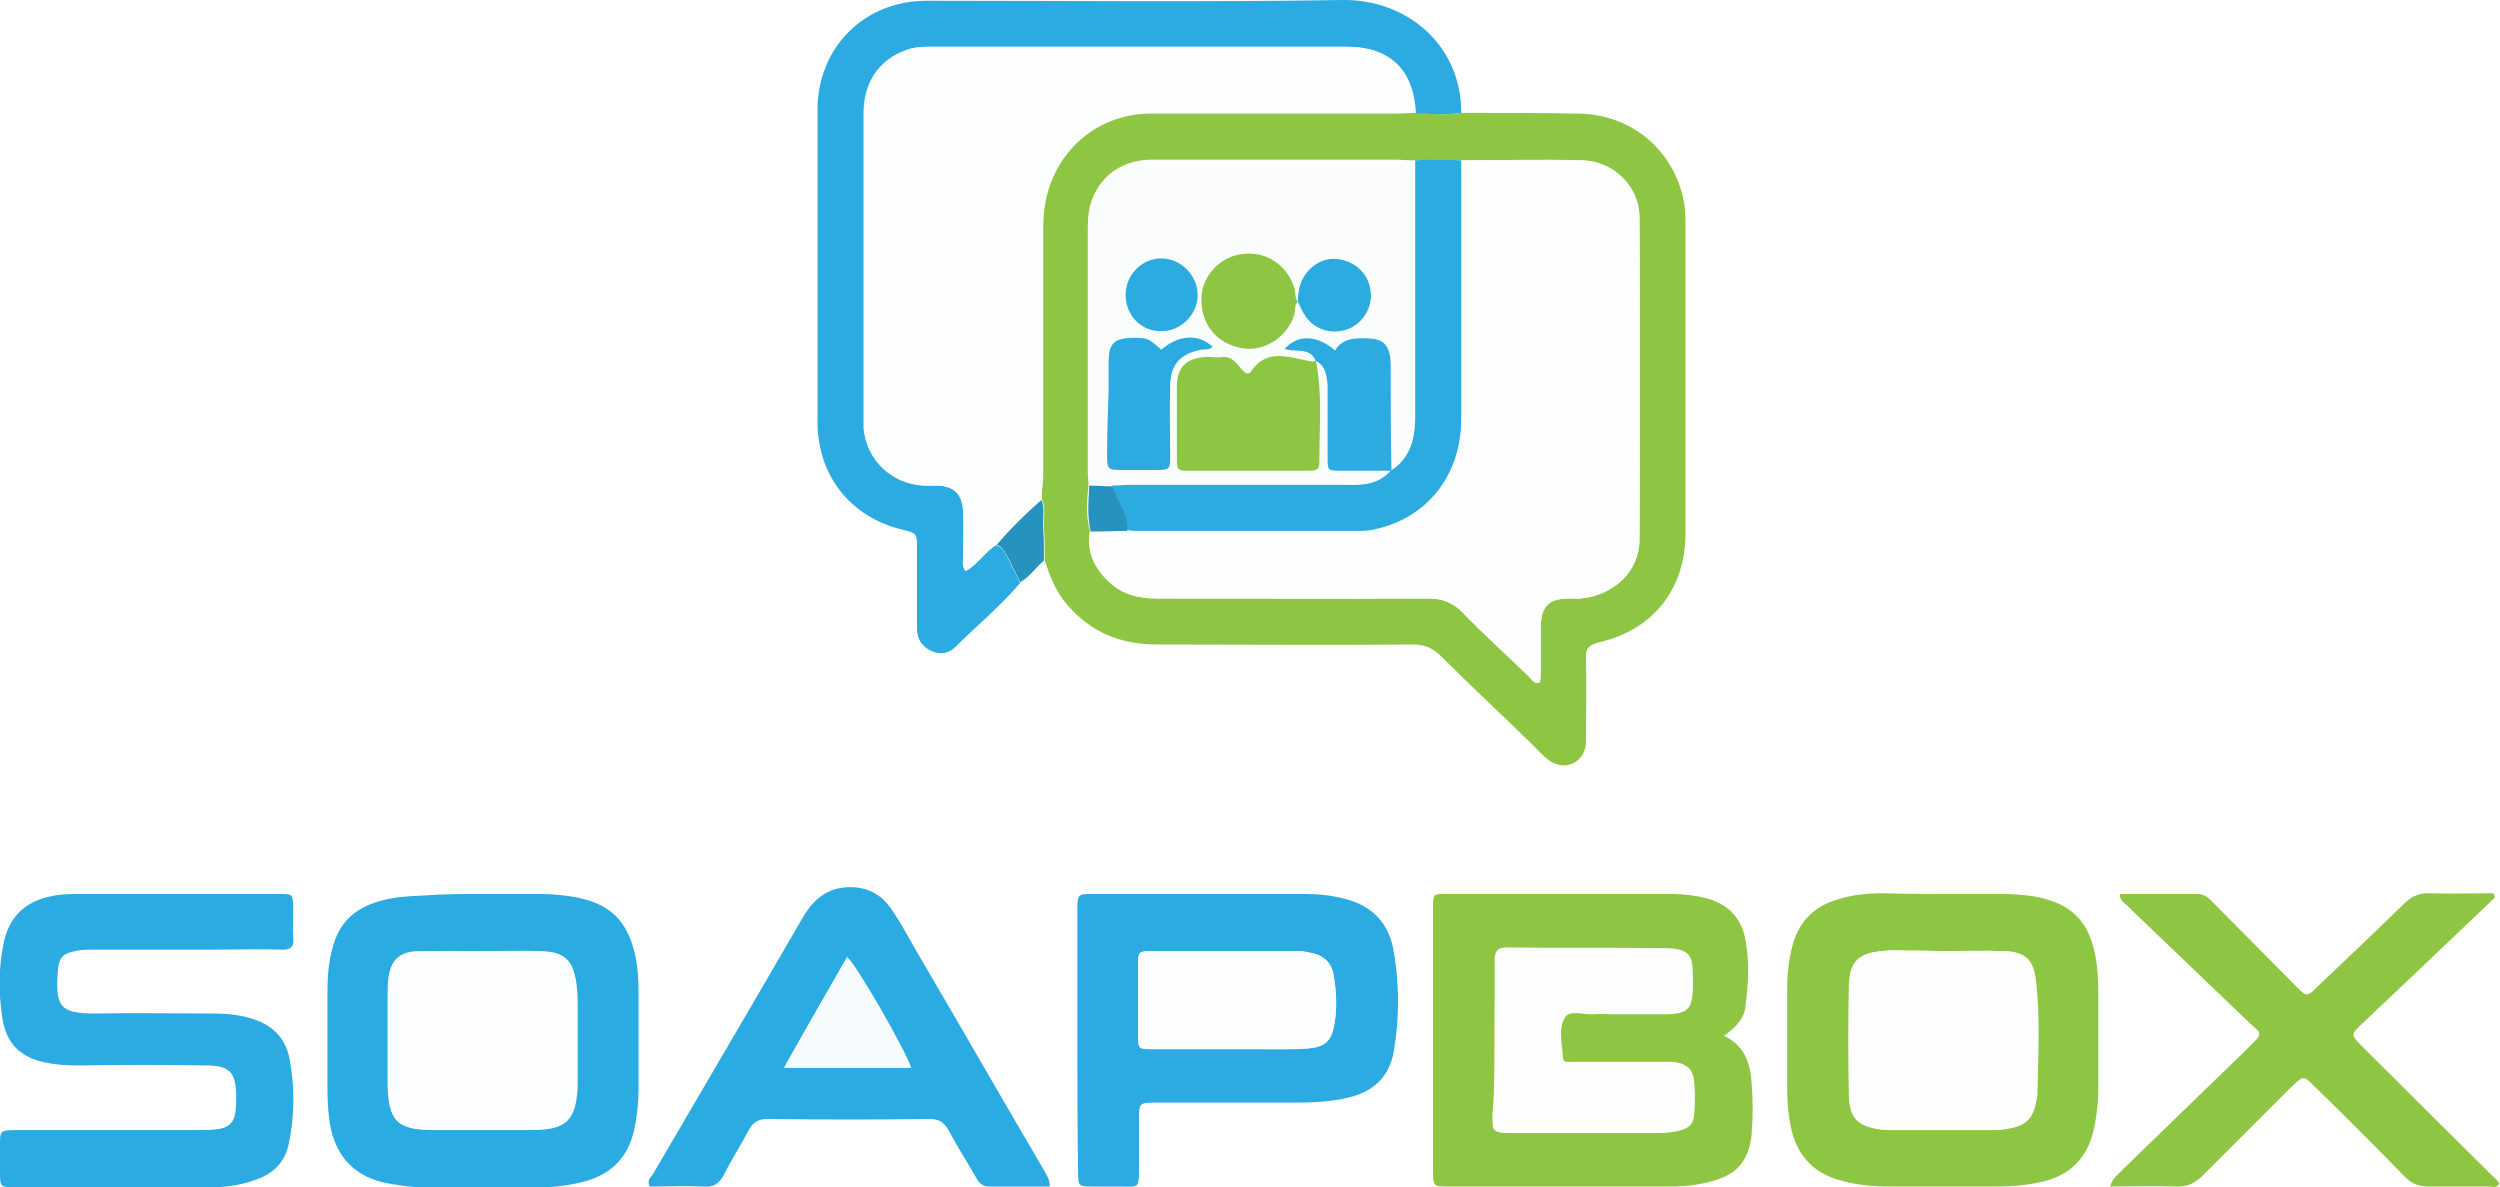
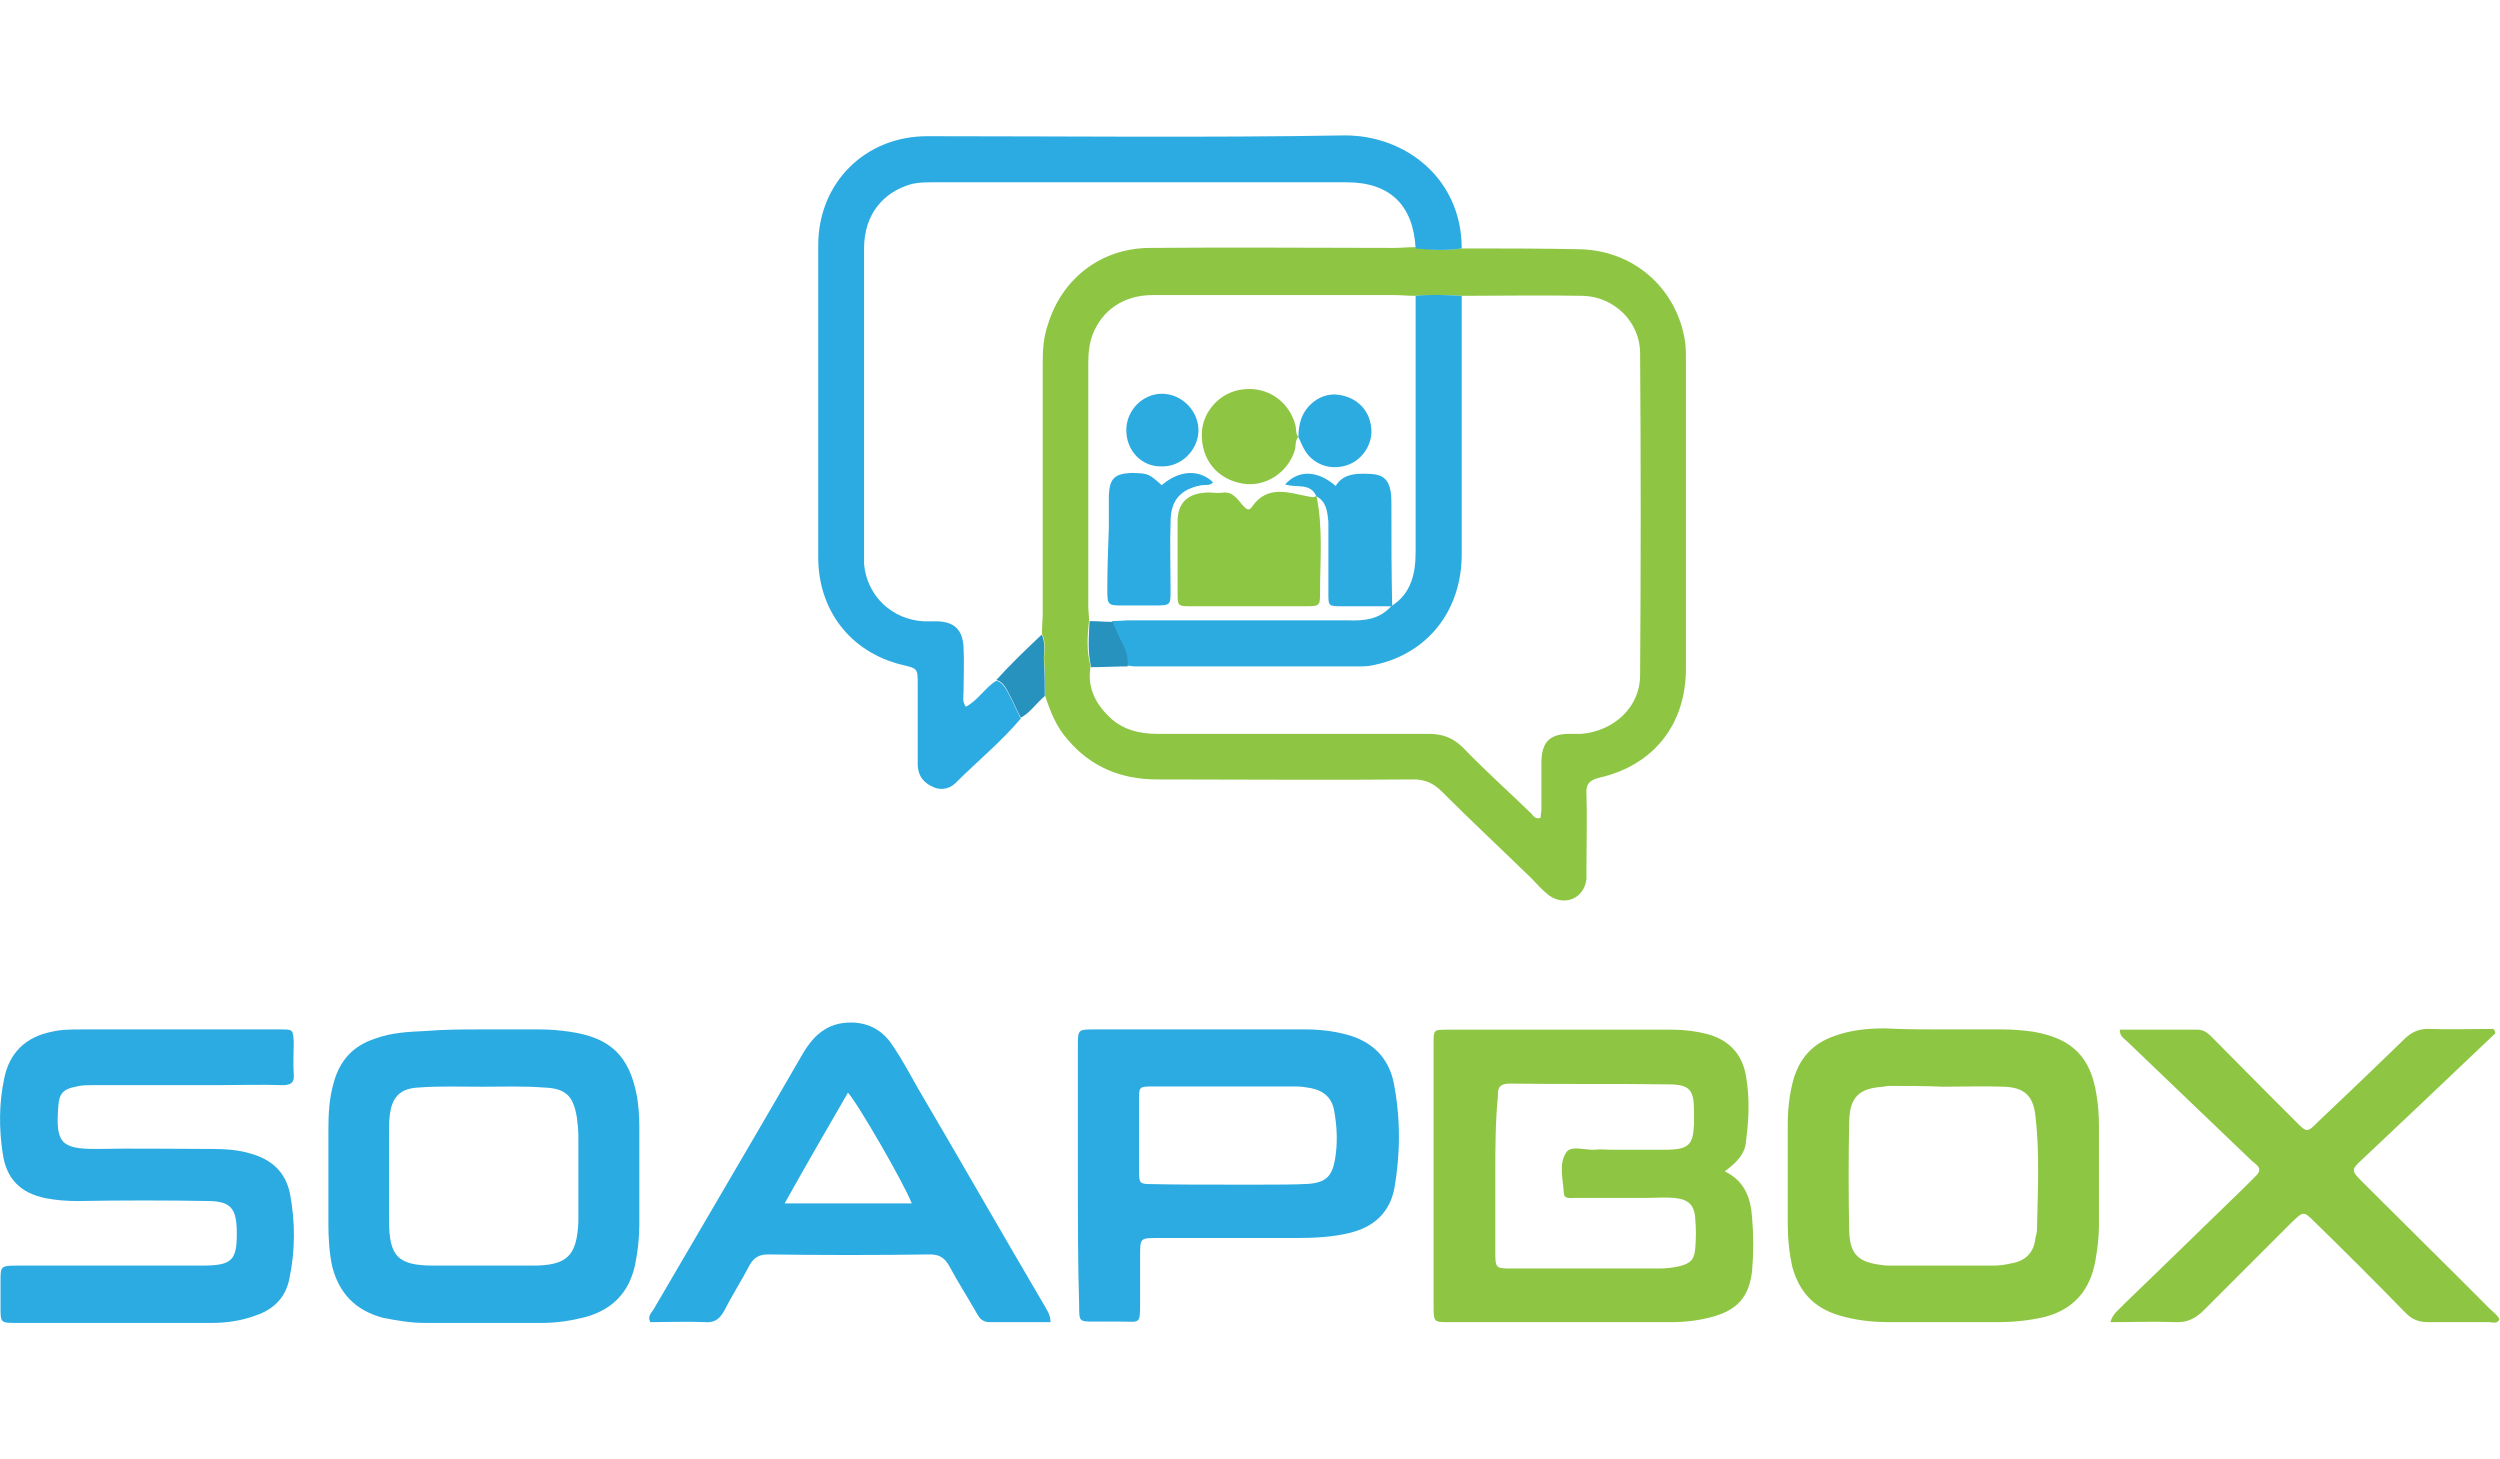
- <svg xmlns="http://www.w3.org/2000/svg" version="1.1" id="Layer_1" x="0px" y="0px" viewBox="0 0 336.7 159.8" enable-background="new 0 0 336.7 159.8" xml:space="preserve">
+ <svg xmlns="http://www.w3.org/2000/svg" version="1.1" id="Layer_1" x="0px" y="0px" viewBox="0 0 960 560" enable-background="new 0 0 960 560" xml:space="preserve">
  <g>
-     <path fill="#8EC644" d="M196.8,15.2c5.3,0,10.6,0,15.8,0.1c7.2,0.1,12.9,5,14.2,11.9c0.2,1,0.2,2.1,0.2,3.1c0,13.8,0,27.7,0,41.5   c0,7.5-4.3,13-11.6,14.7c-1.3,0.3-1.9,0.8-1.8,2.2c0.1,3.3,0,6.6,0,9.8c0,0.6,0,1.1,0,1.7c-0.3,2.6-2.9,3.7-5,2.2   c-0.9-0.7-1.6-1.5-2.4-2.3c-4-3.9-8.1-7.7-12.1-11.7c-1.1-1.1-2.2-1.6-3.8-1.6c-11.5,0.1-23,0-34.5,0c-4.8,0-8.9-1.6-12.1-5.4   c-1.5-1.7-2.3-3.8-3-5.9c0-1.5,0-3-0.1-4.5c-0.1-1.3,0.3-2.6-0.3-3.8c0-1,0.1-1.9,0.1-2.9c0-11.2,0-22.4,0-33.6   c0-1.8,0.1-3.5,0.7-5.2c1.9-6.2,7.2-10.3,13.8-10.3c10.9-0.1,21.9,0,32.8,0c1,0,1.9-0.1,2.9-0.1C192.6,15.4,194.7,15.5,196.8,15.2z    M190.5,21.6c-1,0-1.9-0.1-2.9-0.1c-10.8,0-21.6,0-32.4,0c-3.9,0-6.8,2-8.1,5.3c-0.5,1.3-0.6,2.6-0.6,4c0,10.9,0,21.8,0,32.6   c0,0.6,0.1,1.3,0.1,1.9c-0.2,2.1-0.4,4.1,0.2,6.2c-0.5,2.8,0.6,5,2.6,6.9c1.8,1.7,4,2.2,6.4,2.2c12.2,0,24.3,0,36.5,0   c1.9,0,3.3,0.5,4.7,1.9c2.9,3,6,5.8,9,8.7c0.4,0.3,0.6,1,1.4,0.7c0-0.4,0.1-0.8,0.1-1.2c0-2.2,0-4.3,0-6.5c0.1-2.5,1.1-3.5,3.5-3.6   c0.6,0,1.3,0,1.9,0c4.4-0.4,7.9-3.6,7.9-7.9c0.1-14.5,0.1-29,0-43.4c0-4.2-3.5-7.6-7.7-7.7c-5.4-0.1-10.9,0-16.3,0   C194.7,21.5,192.6,21.5,190.5,21.6z" />
-     <path fill="#2BABE1" d="M196.8,15.2c-2.1,0.3-4.2,0.2-6.2,0c-0.3-5.9-3.5-8.9-9.3-8.9c-18.5,0-37.1,0-55.6,0c-1,0-1.9,0-2.9,0.2   c-4,1.1-6.5,4.2-6.5,8.7c0,13.8,0,27.5,0,41.3c0,0.4,0,0.8,0,1.2c0.4,4.3,3.8,7.5,8.1,7.7c0.6,0,1.3,0,1.9,0   c2.2,0.1,3.3,1.2,3.4,3.5c0.1,2,0,4,0,6c0,0.6-0.2,1.3,0.3,2c1.7-0.9,2.6-2.6,4.1-3.5c0.8,0.2,1.2,0.9,1.6,1.7   c0.6,1.1,1.1,2.3,1.7,3.4c-2.7,3.2-5.9,5.8-8.8,8.7c-0.9,0.9-2.2,1-3.3,0.4c-1.2-0.6-1.8-1.6-1.8-2.9c0-3.6,0-7.2,0-10.8   c0-2.1,0-2.1-2.1-2.6c-6.9-1.7-11.3-7.3-11.3-14.5c0-14,0-28,0-42c0-8.4,6.3-14.7,14.7-14.7c18.7,0,37.4,0.2,56.1-0.1   C189.2-0.1,196.8,5.8,196.8,15.2z" />
-     <path fill="#8EC643" d="M232.2,139.5c2.7,1.3,3.5,3.6,3.7,6.2c0.2,2.4,0.2,4.8,0,7.2c-0.4,3.5-2,5.3-5.4,6.2   c-1.8,0.5-3.6,0.7-5.5,0.7c-10,0-20,0-30,0c-1.9,0-2,0-2-2c0-11.8,0-23.7,0-35.5c0-1.9,0-1.9,1.8-1.9c10.1,0,20.3,0,30.4,0   c1.6,0,3.2,0.2,4.7,0.6c2.9,0.8,4.7,2.7,5.2,5.7c0.5,2.9,0.4,5.7,0,8.6C235,137.2,233.7,138.4,232.2,139.5z M201.3,140.1   c0,3.4,0,6.7,0,10.1c0,2.4,0,2.4,2.3,2.4c6.6,0,13.1,0,19.7,0c1,0,1.9-0.1,2.8-0.3c1.5-0.4,2-0.9,2.1-2.5c0.1-1.3,0.1-2.6,0-3.8   c-0.1-2-0.9-2.7-2.8-2.9c-1.3-0.1-2.6,0-3.8,0c-3.2,0-6.4,0-9.6,0c-0.6,0-1.5,0.2-1.5-0.7c-0.1-1.8-0.7-3.9,0.3-5.4   c0.6-1,2.5-0.3,3.9-0.4c0.7-0.1,1.4,0,2.2,0c2.6,0,5.1,0,7.7,0c2.7-0.1,3.3-0.7,3.4-3.5c0-0.6,0-1.1,0-1.7c0-2.9-0.6-3.6-3.5-3.6   c-7.1-0.1-14.2,0-21.3-0.1c-1.3,0-1.7,0.5-1.6,1.7C201.3,132.9,201.3,136.5,201.3,140.1z" />
-     <path fill="#2BABE1" d="M23.5,120.4c4.7,0,9.4,0,14.2,0c1.7,0,1.7,0,1.8,1.7c0,1.4-0.1,2.9,0,4.3c0.1,1.2-0.4,1.5-1.5,1.5   c-3-0.1-5.9,0-8.9,0c-5.5,0-11,0-16.6,0c-0.8,0-1.6,0-2.4,0.2c-1.6,0.3-2.2,0.9-2.3,2.6c-0.4,4.9,0.3,5.8,5,5.8   c5.2-0.1,10.4,0,15.6,0c1.8,0,3.5,0.1,5.2,0.6c2.9,0.8,4.8,2.5,5.4,5.5c0.7,3.8,0.7,7.6-0.1,11.4c-0.5,2.5-2.1,4.1-4.5,4.9   c-1.9,0.7-3.9,1-5.9,1c-8.8,0-17.6,0-26.4,0c-2.1,0-2.1,0-2.1-2.2c0-1.1,0-2.2,0-3.4c0-2,0-2.1,2.2-2.1c8.2,0,16.5,0,24.7,0   c4.4,0,5-0.6,4.9-5c-0.1-2.7-0.9-3.6-3.6-3.7c-5.9-0.1-11.8-0.1-17.8,0c-1.4,0-2.9-0.1-4.3-0.4c-3.4-0.7-5.3-2.6-5.8-6.1   c-0.5-3.3-0.5-6.7,0.2-10c0.7-3.5,2.9-5.6,6.4-6.3c1.3-0.3,2.7-0.3,4.1-0.3C15.2,120.4,19.3,120.4,23.5,120.4z" />
-     <path fill="#8DC643" d="M261.6,120.4c2.6,0,5.3,0,7.9,0c1.4,0,2.9,0.1,4.3,0.3c5.2,0.9,7.7,3.4,8.5,8.6c0.2,1.3,0.3,2.7,0.3,4.1   c0,4.5,0,9,0,13.4c0,1.6-0.2,3.2-0.5,4.8c-0.7,3.9-2.9,6.5-6.8,7.5c-2.1,0.5-4.2,0.7-6.4,0.7c-4.8,0-9.6,0-14.4,0   c-2.3,0-4.6-0.2-6.9-0.9c-3.4-1-5.4-3.2-6.3-6.6c-0.4-1.8-0.6-3.6-0.6-5.5c0-4.6,0-9.1,0-13.7c0-1.9,0.2-3.8,0.7-5.7   c0.8-3,2.6-5.1,5.6-6.1c2.2-0.8,4.5-1,6.8-1C256.5,120.4,259.1,120.4,261.6,120.4z M261.6,128.1   C261.6,128.1,261.6,128.1,261.6,128.1c-2.3-0.1-4.6-0.1-7-0.1c-0.3,0-0.6,0-1,0.1c-3.3,0.2-4.5,1.4-4.6,4.6c-0.1,5-0.1,9.9,0,14.9   c0.1,3,1.2,4.1,4.2,4.5c0.6,0.1,1.1,0.1,1.7,0.1c4.5,0,8.9,0,13.4,0c0.9,0,1.7-0.1,2.6-0.3c1.9-0.3,3-1.5,3.2-3.4   c0.1-0.4,0.2-0.8,0.2-1.2c0.1-5.1,0.4-10.2-0.2-15.3c-0.3-2.7-1.5-3.8-4.2-3.9C267.2,128,264.4,128.1,261.6,128.1z" />
-     <path fill="#2AABE1" d="M64.7,120.4c2.6,0,5.3,0,7.9,0c1.4,0,2.7,0.1,4.1,0.3c5.5,0.8,8,3.3,9,8.7c0.2,1.3,0.3,2.7,0.3,4.1   c0,4.4,0,8.8,0,13.2c0,1.8-0.2,3.7-0.6,5.5c-0.8,3.6-3,5.9-6.6,6.9c-1.9,0.5-3.9,0.8-5.9,0.8c-5.3,0-10.6,0-15.8,0   c-1.9,0-3.8-0.3-5.7-0.7c-3.7-1-5.9-3.3-6.8-7c-0.4-1.9-0.5-3.8-0.5-5.7c0-4.2,0-8.3,0-12.5c0-2.2,0.1-4.3,0.7-6.4   c0.8-3,2.6-5,5.6-6c2.2-0.8,4.5-0.9,6.8-1C59.8,120.4,62.2,120.4,64.7,120.4z M64.9,128.1C64.9,128.1,64.9,128.1,64.9,128.1   c-2.9,0-5.8-0.1-8.6,0.1c-2.5,0.1-3.6,1.3-3.9,3.7c-0.1,0.7-0.1,1.4-0.1,2.2c0,4,0,8,0,12c0,4.9,1.2,6.1,6.1,6.1   c4.4,0,8.8,0,13.2,0c4.7,0,6-1.3,6.2-5.9c0-0.3,0-0.6,0-1c0-3.5,0-7,0-10.5c0-0.9-0.1-1.8-0.2-2.6c-0.5-2.9-1.5-3.9-4.5-4   C70.4,128,67.6,128.1,64.9,128.1z" />
-     <path fill="#2BABE1" d="M145.1,140.2c0-5.8,0-11.7,0-17.5c0-2.3,0-2.3,2.2-2.3c9.5,0,19,0,28.5,0c1.8,0,3.7,0.2,5.5,0.7   c3.4,0.9,5.6,3.1,6.3,6.5c0.9,4.7,0.9,9.4,0.1,14.1c-0.6,3.3-2.7,5.3-6,6.1c-2.4,0.6-4.9,0.7-7.4,0.7c-6.2,0-12.3,0-18.5,0   c-2.4,0-2.4,0-2.4,2.4c0,2.2,0,4.3,0,6.5c0,2.8-0.1,2.4-2.5,2.4c-1.2,0-2.4,0-3.6,0c-2.1,0-2.1,0-2.1-2.1   C145.1,151.9,145.1,146,145.1,140.2z M165.2,141.3c1.6,0,3.2,0,4.8,0c2.1,0,4.2,0,6.2-0.1c2.3-0.2,3.1-1,3.5-3.2   c0.4-2.2,0.3-4.4-0.1-6.7c-0.3-1.8-1.5-2.7-3.2-3c-0.6-0.1-1.3-0.2-1.9-0.2c-6.5,0-13,0-19.4,0c-1.8,0-1.8,0.1-1.8,1.7   c0,3.3,0,6.6,0,9.8c0,1.6,0.1,1.7,1.8,1.7C158.5,141.3,161.9,141.3,165.2,141.3z" />
-     <path fill="#8EC643" d="M336,120.9c-3.5,3.3-6.9,6.6-10.4,9.9c-2.5,2.4-5,4.7-7.5,7.1c-1.5,1.4-1.5,1.5,0,3   c5.7,5.7,11.5,11.4,17.2,17.1c0.4,0.4,1,0.8,1.3,1.4c-0.3,0.7-1,0.4-1.4,0.4c-2.7,0-5.4,0-8.2,0c-1.3,0-2.2-0.4-3.1-1.3   c-4-4.1-8.1-8.2-12.2-12.2c-1.5-1.5-1.5-1.4-3,0c-4,4-7.9,7.9-11.9,11.9c-1.1,1.1-2.2,1.7-3.8,1.6c-2.9-0.1-5.7,0-8.8,0   c0.3-1.2,1.2-1.7,1.8-2.4c5.4-5.2,10.8-10.5,16.2-15.7c0.6-0.6,1.1-1.1,1.7-1.7c0.5-0.5,0.5-1,0-1.4c-0.3-0.3-0.6-0.5-0.9-0.8   c-5.5-5.3-11.1-10.6-16.6-15.9c-0.4-0.4-0.9-0.6-0.9-1.5c3.5,0,7,0,10.5,0c1,0,1.6,0.7,2.2,1.3c3.7,3.7,7.3,7.4,11,11.1   c1.5,1.5,1.5,1.5,3,0c3.9-3.7,7.9-7.5,11.8-11.3c0.9-0.8,1.8-1.2,3-1.2c2.9,0.1,5.9,0,8.8,0C335.9,120.5,336,120.7,336,120.9z" />
-     <path fill="#2AABE1" d="M141.4,159.8c-2.8,0-5.5,0-8.2,0c-1,0-1.4-0.6-1.8-1.3c-1.2-2.1-2.5-4.1-3.6-6.2c-0.6-1.1-1.3-1.6-2.6-1.6   c-7.3,0.1-14.5,0.1-21.8,0c-1.2,0-1.9,0.4-2.5,1.4c-1.1,2.1-2.4,4.1-3.5,6.3c-0.6,1-1.3,1.5-2.5,1.4c-2.5-0.1-4.9,0-7.4,0   c-0.4-0.8,0.1-1.2,0.4-1.6c6.7-11.5,13.5-23,20.2-34.6c1.6-2.7,3.6-4.3,7-4.1c2.4,0.2,4,1.4,5.2,3.3c1.2,1.8,2.2,3.7,3.3,5.6   c5.7,9.7,11.3,19.5,17,29.2C140.9,158.2,141.4,158.8,141.4,159.8z M105.6,143.8c6,0,11.5,0,17.1,0c-0.9-2.5-7.4-13.7-8.6-14.9   C111.3,133.8,108.5,138.6,105.6,143.8z" />
-     <path fill="#2792BE" d="M137.4,78.4c-0.6-1.1-1.1-2.3-1.7-3.4c-0.4-0.7-0.7-1.4-1.6-1.7c1.9-2.1,4-4.1,6.1-6.1   c0.6,1.2,0.2,2.5,0.3,3.8c0.1,1.5,0.1,3,0.1,4.5C139.5,76.4,138.7,77.7,137.4,78.4z" />
-     <path fill="#FDFEFE" d="M140.3,67.3c-2.2,1.9-4.2,3.9-6.1,6.1c-1.5,0.9-2.5,2.6-4.1,3.5c-0.5-0.7-0.3-1.4-0.3-2c0-2,0-4,0-6   c-0.1-2.3-1.2-3.4-3.4-3.5c-0.6,0-1.3,0-1.9,0c-4.3-0.2-7.7-3.4-8.1-7.7c0-0.4,0-0.8,0-1.2c0-13.8,0-27.5,0-41.3   c0-4.5,2.4-7.6,6.5-8.7c0.9-0.2,1.9-0.2,2.9-0.2c18.5,0,37.1,0,55.6,0c5.8,0,9,3.1,9.3,8.9c-1,0-1.9,0.1-2.9,0.1   c-10.9,0-21.9,0-32.8,0c-6.5,0-11.9,4.1-13.8,10.3c-0.5,1.7-0.7,3.4-0.7,5.2c0,11.2,0,22.4,0,33.6   C140.4,65.4,140.3,66.3,140.3,67.3z" />
-     <path fill="#FEFEFE" d="M196.8,21.6c5.4,0,10.9-0.2,16.3,0c4.2,0.1,7.7,3.5,7.7,7.7c0.1,14.5,0.1,29,0,43.4c0,4.2-3.5,7.5-7.9,7.9   c-0.6,0.1-1.3,0-1.9,0c-2.4,0.1-3.4,1.1-3.5,3.6c0,2.2,0,4.3,0,6.5c0,0.4,0,0.8-0.1,1.2c-0.8,0.3-1.1-0.4-1.4-0.7   c-3-2.9-6.1-5.7-9-8.7c-1.3-1.4-2.8-1.9-4.7-1.9c-12.2,0.1-24.3,0-36.5,0c-2.4,0-4.6-0.5-6.4-2.2c-2-1.8-3.1-4.1-2.6-6.9   c1.6,0,3.3-0.1,4.9-0.1c0.3,0,0.6,0.1,1,0.1c10,0,20,0,30,0c0.8,0,1.6-0.1,2.4-0.2c7.1-1.5,11.7-7.3,11.7-14.9   C196.8,44.8,196.8,33.2,196.8,21.6z" />
-     <path fill="#FAFDFC" d="M146.7,65.4c0-0.6-0.1-1.3-0.1-1.9c0-10.9,0-21.8,0-32.6c0-1.4,0.1-2.7,0.6-4c1.3-3.3,4.2-5.3,8.1-5.3   c10.8,0,21.6,0,32.4,0c1,0,1.9,0.1,2.9,0.1c0,11.5,0,23,0,34.5c0,2.9-0.6,5.6-3.3,7.3c0-4.5,0-9.1-0.1-13.6c0-0.6,0-1.3-0.1-1.9   c-0.2-1.5-1-2.2-2.6-2.3c-1.8-0.1-3.6-0.3-4.8,1.6c-2.4-2.1-5-2.2-6.8-0.2c1.4,0.5,3.3-0.2,4.2,1.6c-0.3,0.3-0.5,0.1-0.9,0.1   c-2.8-0.6-5.6-1.7-7.7,1.4c-0.5,0.7-1,0.1-1.3-0.3c-0.7-0.9-1.3-1.8-2.7-1.6c-0.8,0.1-1.6,0-2.4,0c-2.4,0.2-3.6,1.5-3.6,3.9   c-0.1,3.2-0.1,6.4,0,9.6c0,1.7,0.1,1.7,1.7,1.8c5.2,0,10.4,0,15.6,0c1.8,0,1.9,0,1.9-1.9c-0.1-4.3,0.4-8.7-0.5-13   c1.5,0.7,1.5,2.1,1.5,3.5c0,3.2,0,6.4,0,9.6c0,1.8,0,1.8,1.9,1.8c2.2,0,4.5,0,6.7,0c-1.6,1.8-3.7,2-5.9,2c-9.7,0-19.3,0-29,0   c-0.9,0-1.7,0.1-2.6,0.1C148.8,65.5,147.7,65.4,146.7,65.4z M174.8,40.6c-0.4-0.4-0.3-1-0.5-1.6c-0.8-3.2-3.7-5.2-7-4.9   c-3,0.3-5.5,2.9-5.6,5.9c-0.2,3.5,2,6.1,5.5,6.8c3,0.5,6.1-1.5,7-4.5C174.4,41.8,174.3,41.1,174.8,40.6c0.4,0.6,0.6,1.4,1.1,2   c1.4,1.9,3.6,2.5,5.7,1.6c2.1-0.8,3.4-3,3-5.1c-0.4-2.4-2.1-4.1-4.4-4.3c-2.1-0.2-4.2,1.1-5,3.2C174.9,38.9,174.8,39.7,174.8,40.6z    M156.4,47.1c-1.8-1.7-1.8-1.7-4.1-1.6c-2.3,0.1-3,0.8-3.1,3c0,1.4,0,2.9,0,4.3c0,2.8-0.2,5.6-0.2,8.4c0,2.1,0,2.1,2.2,2.1   c1.4,0,2.9,0,4.3,0c2,0,2,0,2-2c0-3.1,0-6.2,0-9.3c0.1-2.9,1.4-4.4,4.2-4.9c0.5-0.1,1.1,0.1,1.5-0.4   C161.4,45,158.7,45.1,156.4,47.1z M151.6,39.7c0,2.8,2,4.9,4.7,5c2.6,0.1,5-2.1,5-4.7c0.1-2.8-2.2-5.1-4.9-5.1   C153.8,34.8,151.7,37,151.6,39.7z" />
-     <path fill="#2CABE1" d="M187.3,63.4c2.7-1.7,3.3-4.4,3.3-7.3c0-11.5,0-23,0-34.5c2.1-0.2,4.2-0.1,6.2,0c0,11.6,0,23.2,0,34.8   c0,7.6-4.6,13.4-11.7,14.9c-0.8,0.2-1.6,0.2-2.4,0.2c-10,0-20,0-30,0c-0.3,0-0.6-0.1-1-0.1c0.1-1.2-0.2-2.3-0.8-3.4   c-0.5-0.8-0.8-1.7-1.2-2.6c0.9,0,1.7-0.1,2.6-0.1c9.7,0,19.3,0,29,0C183.6,65.4,185.7,65.2,187.3,63.4   C187.3,63.4,187.3,63.4,187.3,63.4z" />
-     <path fill="#2792BE" d="M149.8,65.5c0.4,0.9,0.7,1.7,1.2,2.6c0.6,1.1,0.9,2.2,0.8,3.4c-1.6,0-3.3,0.1-4.9,0.1   c-0.5-2.1-0.3-4.1-0.2-6.2C147.7,65.4,148.8,65.5,149.8,65.5z" />
-     <path fill="#FDFEFC" d="M201.3,140.1c0-3.6,0-7.2,0-10.8c0-1.2,0.4-1.7,1.6-1.7c7.1,0.1,14.2,0,21.3,0.1c2.9,0,3.5,0.7,3.5,3.6   c0,0.6,0,1.1,0,1.7c-0.1,2.8-0.6,3.4-3.4,3.5c-2.6,0.1-5.1,0-7.7,0c-0.7,0-1.4,0-2.2,0c-1.3,0.1-3.2-0.7-3.9,0.4   c-0.9,1.5-0.3,3.6-0.3,5.4c0,0.9,0.9,0.7,1.5,0.7c3.2,0,6.4,0,9.6,0c1.3,0,2.6,0,3.8,0c1.9,0.1,2.7,0.9,2.8,2.9   c0.1,1.3,0.1,2.6,0,3.8c-0.1,1.6-0.5,2.1-2.1,2.5c-0.9,0.2-1.9,0.3-2.8,0.3c-6.6,0-13.1,0-19.7,0c-2.3,0-2.3,0-2.3-2.4   C201.3,146.8,201.3,143.4,201.3,140.1z" />
-     <path fill="#FEFEFE" d="M261.6,128.1c2.8,0,5.6-0.1,8.4,0c2.8,0.1,3.9,1.2,4.2,3.9c0.6,5.1,0.3,10.2,0.2,15.3   c0,0.4-0.1,0.8-0.2,1.2c-0.3,1.9-1.3,3-3.2,3.4c-0.9,0.2-1.7,0.3-2.6,0.3c-4.5,0-8.9,0-13.4,0c-0.6,0-1.1,0-1.7-0.1   c-3-0.4-4.1-1.5-4.2-4.5c-0.1-5-0.1-9.9,0-14.9c0.1-3.2,1.3-4.4,4.6-4.6c0.3,0,0.6-0.1,1-0.1C257,128.1,259.3,128.1,261.6,128.1   C261.6,128.1,261.6,128.1,261.6,128.1z" />
-     <path fill="#FDFEFF" d="M64.9,128.1c2.7,0,5.4-0.1,8.1,0c2.9,0.1,3.9,1.1,4.5,4c0.2,0.9,0.2,1.7,0.2,2.6c0,3.5,0,7,0,10.5   c0,0.3,0,0.6,0,1c-0.2,4.6-1.5,5.9-6.2,5.9c-4.4,0-8.8,0-13.2,0c-4.9,0-6-1.2-6.1-6.1c0-4,0-8,0-12c0-0.7,0-1.4,0.1-2.2   c0.3-2.4,1.4-3.6,3.9-3.7C59.2,128.1,62.1,128.2,64.9,128.1C64.9,128.1,64.9,128.1,64.9,128.1z" />
-     <path fill="#FDFEFF" d="M165.2,141.3c-3.4,0-6.7,0-10.1,0c-1.8,0-1.8-0.1-1.8-1.7c0-3.3,0-6.6,0-9.8c0-1.6,0.1-1.7,1.8-1.7   c6.5,0,13,0,19.4,0c0.6,0,1.3,0,1.9,0.2c1.7,0.3,2.9,1.2,3.2,3c0.4,2.2,0.5,4.5,0.1,6.7c-0.4,2.2-1.3,3-3.5,3.2   c-2.1,0.2-4.2,0.1-6.2,0.1C168.4,141.3,166.8,141.3,165.2,141.3z" />
-     <path fill="#F6FBFE" d="M105.6,143.8c2.9-5.2,5.7-10,8.5-14.9c1.3,1.1,7.8,12.4,8.6,14.9C117.1,143.8,111.6,143.8,105.6,143.8z" />
-     <path fill="#8DC643" d="M177.2,48.5c0.9,4.3,0.5,8.7,0.5,13c0,1.8,0,1.9-1.9,1.9c-5.2,0-10.4,0-15.6,0c-1.7,0-1.7-0.1-1.7-1.8   c0-3.2,0-6.4,0-9.6c0-2.4,1.2-3.7,3.6-3.9c0.8-0.1,1.6,0.1,2.4,0c1.4-0.2,2,0.8,2.7,1.6c0.4,0.4,0.8,1,1.3,0.3   c2.1-3.1,5-1.9,7.7-1.4C176.7,48.7,176.9,48.8,177.2,48.5L177.2,48.5z" />
-     <path fill="#2CABE1" d="M177.2,48.6c-0.8-1.9-2.7-1.1-4.2-1.6c1.8-2,4.4-1.9,6.8,0.2c1.1-1.8,3-1.7,4.8-1.6   c1.6,0.1,2.3,0.8,2.6,2.3c0.1,0.6,0.1,1.3,0.1,1.9c0,4.5,0,9.1,0.1,13.6c0,0,0,0,0,0c-2.2,0-4.5,0-6.7,0c-1.9,0-1.9,0-1.9-1.8   c0-3.2,0-6.4,0-9.6C178.7,50.7,178.6,49.3,177.2,48.6C177.2,48.5,177.2,48.6,177.2,48.6z" />
-     <path fill="#2BABE1" d="M156.4,47.1c2.3-2,5-2.2,6.9-0.4c-0.4,0.5-1,0.3-1.5,0.4c-2.8,0.5-4.2,2-4.2,4.9c-0.1,3.1,0,6.2,0,9.3   c0,1.9,0,2-2,2c-1.4,0-2.9,0-4.3,0c-2.1,0-2.2,0-2.2-2.1c0-2.8,0.1-5.6,0.2-8.4c0-1.4,0-2.9,0-4.3c0.1-2.3,0.8-2.9,3.1-3   C154.6,45.5,154.6,45.5,156.4,47.1z" />
-     <path fill="#8EC643" d="M174.8,40.6c-0.5,0.5-0.3,1.2-0.5,1.8c-0.9,3-4,5-7,4.5c-3.5-0.6-5.6-3.3-5.5-6.8c0.1-3,2.6-5.6,5.6-5.9   c3.3-0.4,6.2,1.7,7,4.9C174.5,39.6,174.4,40.2,174.8,40.6C174.8,40.6,174.8,40.6,174.8,40.6z" />
-     <path fill="#2CABE1" d="M174.8,40.6C174.8,40.6,174.8,40.6,174.8,40.6c0-0.8,0.1-1.7,0.4-2.5c0.8-2.1,2.9-3.5,5-3.2   c2.3,0.3,4.1,1.9,4.4,4.3c0.3,2.1-1,4.3-3,5.1c-2.1,0.8-4.4,0.2-5.7-1.6C175.4,42,175.1,41.3,174.8,40.6z" />
-     <path fill="#2CABE1" d="M151.6,39.7c0-2.7,2.2-4.9,4.8-4.9c2.7,0,5,2.4,4.9,5.1c-0.1,2.6-2.4,4.8-5,4.7   C153.6,44.6,151.6,42.4,151.6,39.7z" />
+     <path fill="#8EC644" d="M561.3,95.4c15.1,0,30.2,0,45,0.3c20.5,0.3,36.8,14.3,40.5,33.9c0.6,2.9,0.6,6,0.6,8.8c0,39.3,0,79,0,118.3   c0,21.4-12.3,37.1-33.1,41.9c-3.7,0.9-5.4,2.3-5.1,6.3c0.3,9.4,0,18.8,0,27.9c0,1.7,0,3.1,0,4.8c-0.9,7.4-8.3,10.5-14.3,6.3   c-2.6-2-4.6-4.3-6.8-6.6c-11.4-11.1-23.1-22-34.5-33.4c-3.1-3.1-6.3-4.6-10.8-4.6c-32.8,0.3-65.6,0-98.4,0   c-13.7,0-25.4-4.6-34.5-15.4c-4.3-4.8-6.6-10.8-8.6-16.8c0-4.3,0-8.6-0.3-12.8c-0.3-3.7,0.9-7.4-0.9-10.8c0-2.9,0.3-5.4,0.3-8.3   c0-31.9,0-63.9,0-95.8c0-5.1,0.3-10,2-14.8c5.4-17.7,20.5-29.4,39.3-29.4c31.1-0.3,62.4,0,93.5,0c2.9,0,5.4-0.3,8.3-0.3   C549.4,96,555.3,96.2,561.3,95.4z M543.4,113.6c-2.9,0-5.4-0.3-8.3-0.3c-30.8,0-61.6,0-92.4,0c-11.1,0-19.4,5.7-23.1,15.1   c-1.4,3.7-1.7,7.4-1.7,11.4c0,31.1,0,62.2,0,92.9c0,1.7,0.3,3.7,0.3,5.4c-0.6,6-1.1,11.7,0.6,17.7c-1.4,8,1.7,14.3,7.4,19.7   c5.1,4.8,11.4,6.3,18.2,6.3c34.8,0,69.3,0,104.1,0c5.4,0,9.4,1.4,13.4,5.4c8.3,8.6,17.1,16.5,25.7,24.8c1.1,0.9,1.7,2.9,4,2   c0-1.1,0.3-2.3,0.3-3.4c0-6.3,0-12.3,0-18.5c0.3-7.1,3.1-10,10-10.3c1.7,0,3.7,0,5.4,0c12.5-1.1,22.5-10.3,22.5-22.5   c0.3-41.3,0.3-82.7,0-123.7c0-12-10-21.7-22-22c-15.4-0.3-31.1,0-46.5,0C555.3,113.3,549.4,113.3,543.4,113.6z" />
+     <path fill="#2BABE1" d="M561.3,95.4c-6,0.9-12,0.6-17.7,0c-0.9-16.8-10-25.4-26.5-25.4c-52.7,0-105.8,0-158.5,0   c-2.9,0-5.4,0-8.3,0.6c-11.4,3.1-18.5,12-18.5,24.8c0,39.3,0,78.4,0,117.8c0,1.1,0,2.3,0,3.4c1.1,12.3,10.8,21.4,23.1,22   c1.7,0,3.7,0,5.4,0c6.3,0.3,9.4,3.4,9.7,10c0.3,5.7,0,11.4,0,17.1c0,1.7-0.6,3.7,0.9,5.7c4.8-2.6,7.4-7.4,11.7-10   c2.3,0.6,3.4,2.6,4.6,4.8c1.7,3.1,3.1,6.6,4.8,9.7c-7.7,9.1-16.8,16.5-25.1,24.8c-2.6,2.6-6.3,2.9-9.4,1.1   c-3.4-1.7-5.1-4.6-5.1-8.3c0-10.3,0-20.5,0-30.8c0-6,0-6-6-7.4c-19.7-4.8-32.2-20.8-32.2-41.3c0-39.9,0-79.8,0-119.8   c0-24,18-41.9,41.9-41.9c53.3,0,106.6,0.6,160-0.3C539.7,51.8,561.3,68.6,561.3,95.4z" />
+     <path fill="#8EC643" d="M662.3,449.8c7.7,3.7,10,10.3,10.5,17.7c0.6,6.8,0.6,13.7,0,20.5c-1.1,10-5.7,15.1-15.4,17.7   c-5.1,1.4-10.3,2-15.7,2c-28.5,0-57,0-85.5,0c-5.4,0-5.7,0-5.7-5.7c0-33.6,0-67.6,0-101.2c0-5.4,0-5.4,5.1-5.4   c28.8,0,57.9,0,86.7,0c4.6,0,9.1,0.6,13.4,1.7c8.3,2.3,13.4,7.7,14.8,16.3c1.4,8.3,1.1,16.3,0,24.5   C670.3,443.2,666.5,446.7,662.3,449.8z M574.2,451.5c0,9.7,0,19.1,0,28.8c0,6.8,0,6.8,6.6,6.8c18.8,0,37.4,0,56.2,0   c2.9,0,5.4-0.3,8-0.9c4.3-1.1,5.7-2.6,6-7.1c0.3-3.7,0.3-7.4,0-10.8c-0.3-5.7-2.6-7.7-8-8.3c-3.7-0.3-7.4,0-10.8,0   c-9.1,0-18.2,0-27.4,0c-1.7,0-4.3,0.6-4.3-2c-0.3-5.1-2-11.1,0.9-15.4c1.7-2.9,7.1-0.9,11.1-1.1c2-0.3,4,0,6.3,0c7.4,0,14.5,0,22,0   c7.7-0.3,9.4-2,9.7-10c0-1.7,0-3.1,0-4.8c0-8.3-1.7-10.3-10-10.3c-20.2-0.3-40.5,0-60.7-0.3c-3.7,0-4.8,1.4-4.6,4.8   C574.2,431,574.2,441.2,574.2,451.5z" />
+     <path fill="#2BABE1" d="M67.2,395.3c13.4,0,26.8,0,40.5,0c4.8,0,4.8,0,5.1,4.8c0,4-0.3,8.3,0,12.3c0.3,3.4-1.1,4.3-4.3,4.3   c-8.6-0.3-16.8,0-25.4,0c-15.7,0-31.4,0-47.3,0c-2.3,0-4.6,0-6.8,0.6c-4.6,0.9-6.3,2.6-6.6,7.4c-1.1,14,0.9,16.5,14.3,16.5   c14.8-0.3,29.7,0,44.5,0c5.1,0,10,0.3,14.8,1.7c8.3,2.3,13.7,7.1,15.4,15.7c2,10.8,2,21.7-0.3,32.5c-1.4,7.1-6,11.7-12.8,14   c-5.4,2-11.1,2.9-16.8,2.9c-25.1,0-50.2,0-75.3,0c-6,0-6,0-6-6.3c0-3.1,0-6.3,0-9.7c0-5.7,0-6,6.3-6c23.4,0,47,0,70.4,0   c12.5,0,14.3-1.7,14-14.3c-0.3-7.7-2.6-10.3-10.3-10.5c-16.8-0.3-33.6-0.3-50.8,0c-4,0-8.3-0.3-12.3-1.1c-9.7-2-15.1-7.4-16.5-17.4   c-1.4-9.4-1.4-19.1,0.6-28.5c2-10,8.3-16,18.2-18c3.7-0.9,7.7-0.9,11.7-0.9C43.6,395.3,55.2,395.3,67.2,395.3z" />
+     <path fill="#8DC643" d="M746.1,395.3c7.4,0,15.1,0,22.5,0c4,0,8.3,0.3,12.3,0.9c14.8,2.6,22,9.7,24.2,24.5   c0.6,3.7,0.9,7.7,0.9,11.7c0,12.8,0,25.7,0,38.2c0,4.6-0.6,9.1-1.4,13.7c-2,11.1-8.3,18.5-19.4,21.4c-6,1.4-12,2-18.2,2   c-13.7,0-27.4,0-41.1,0c-6.6,0-13.1-0.6-19.7-2.6c-9.7-2.9-15.4-9.1-18-18.8c-1.1-5.1-1.7-10.3-1.7-15.7c0-13.1,0-25.9,0-39.1   c0-5.4,0.6-10.8,2-16.3c2.3-8.6,7.4-14.5,16-17.4c6.3-2.3,12.8-2.9,19.4-2.9C731.6,395.3,739,395.3,746.1,395.3z M746.1,417.3   L746.1,417.3c-6.6-0.3-13.1-0.3-20-0.3c-0.9,0-1.7,0-2.9,0.3c-9.4,0.6-12.8,4-13.1,13.1c-0.3,14.3-0.3,28.2,0,42.5   c0.3,8.6,3.4,11.7,12,12.8c1.7,0.3,3.1,0.3,4.8,0.3c12.8,0,25.4,0,38.2,0c2.6,0,4.8-0.3,7.4-0.9c5.4-0.9,8.6-4.3,9.1-9.7   c0.3-1.1,0.6-2.3,0.6-3.4c0.3-14.5,1.1-29.1-0.6-43.6c-0.9-7.7-4.3-10.8-12-11.1C762.1,417,754.1,417.3,746.1,417.3z" />
+     <path fill="#2AABE1" d="M184.7,395.3c7.4,0,15.1,0,22.5,0c4,0,7.7,0.3,11.7,0.9c15.7,2.3,22.8,9.4,25.7,24.8   c0.6,3.7,0.9,7.7,0.9,11.7c0,12.5,0,25.1,0,37.6c0,5.1-0.6,10.5-1.7,15.7c-2.3,10.3-8.6,16.8-18.8,19.7c-5.4,1.4-11.1,2.3-16.8,2.3   c-15.1,0-30.2,0-45,0c-5.4,0-10.8-0.9-16.3-2c-10.5-2.9-16.8-9.4-19.4-20c-1.1-5.4-1.4-10.8-1.4-16.3c0-12,0-23.7,0-35.6   c0-6.3,0.3-12.3,2-18.2c2.3-8.6,7.4-14.3,16-17.1c6.3-2.3,12.8-2.6,19.4-2.9C170.7,395.3,177.6,395.3,184.7,395.3z M185.3,417.3   L185.3,417.3c-8.3,0-16.5-0.3-24.5,0.3c-7.1,0.3-10.3,3.7-11.1,10.5c-0.3,2-0.3,4-0.3,6.3c0,11.4,0,22.8,0,34.2   c0,14,3.4,17.4,17.4,17.4c12.5,0,25.1,0,37.6,0c13.4,0,17.1-3.7,17.7-16.8c0-0.9,0-1.7,0-2.9c0-10,0-20,0-29.9   c0-2.6-0.3-5.1-0.6-7.4c-1.4-8.3-4.3-11.1-12.8-11.4C200.9,417,193,417.3,185.3,417.3z" />
+     <path fill="#2BABE1" d="M413.9,451.8c0-16.5,0-33.4,0-49.9c0-6.6,0-6.6,6.3-6.6c27.1,0,54.2,0,81.3,0c5.1,0,10.5,0.6,15.7,2   c9.7,2.6,16,8.8,18,18.5c2.6,13.4,2.6,26.8,0.3,40.2c-1.7,9.4-7.7,15.1-17.1,17.4c-6.8,1.7-14,2-21.1,2c-17.7,0-35.1,0-52.7,0   c-6.8,0-6.8,0-6.8,6.8c0,6.3,0,12.3,0,18.5c0,8-0.3,6.8-7.1,6.8c-3.4,0-6.8,0-10.3,0c-6,0-6,0-6-6   C413.9,485.1,413.9,468.3,413.9,451.8z M471.2,454.9c4.6,0,9.1,0,13.7,0c6,0,12,0,17.7-0.3c6.6-0.6,8.8-2.9,10-9.1   c1.1-6.3,0.9-12.5-0.3-19.1c-0.9-5.1-4.3-7.7-9.1-8.6c-1.7-0.3-3.7-0.6-5.4-0.6c-18.5,0-37.1,0-55.3,0c-5.1,0-5.1,0.3-5.1,4.8   c0,9.4,0,18.8,0,27.9c0,4.6,0.3,4.8,5.1,4.8C452.1,454.9,461.8,454.9,471.2,454.9z" />
+     <path fill="#8EC643" d="M958.2,396.8c-10,9.4-19.7,18.8-29.7,28.2c-7.1,6.8-14.3,13.4-21.4,20.2c-4.3,4-4.3,4.3,0,8.6   c16.3,16.3,32.8,32.5,49,48.8c1.1,1.1,2.9,2.3,3.7,4c-0.9,2-2.9,1.1-4,1.1c-7.7,0-15.4,0-23.4,0c-3.7,0-6.3-1.1-8.8-3.7   c-11.4-11.7-23.1-23.4-34.8-34.8c-4.3-4.3-4.3-4-8.6,0c-11.4,11.4-22.5,22.5-33.9,33.9c-3.1,3.1-6.3,4.8-10.8,4.6   c-8.3-0.3-16.3,0-25.1,0c0.9-3.4,3.4-4.8,5.1-6.8c15.4-14.8,30.8-29.9,46.2-44.8c1.7-1.7,3.1-3.1,4.8-4.8c1.4-1.4,1.4-2.9,0-4   c-0.9-0.9-1.7-1.4-2.6-2.3c-15.7-15.1-31.6-30.2-47.3-45.3c-1.1-1.1-2.6-1.7-2.6-4.3c10,0,20,0,29.9,0c2.9,0,4.6,2,6.3,3.7   c10.5,10.5,20.8,21.1,31.4,31.6c4.3,4.3,4.3,4.3,8.6,0c11.1-10.5,22.5-21.4,33.6-32.2c2.6-2.3,5.1-3.4,8.6-3.4   c8.3,0.3,16.8,0,25.1,0C957.9,395.6,958.2,396.2,958.2,396.8z" />
+     <path fill="#2AABE1" d="M403.4,507.7c-8,0-15.7,0-23.4,0c-2.9,0-4-1.7-5.1-3.7c-3.4-6-7.1-11.7-10.3-17.7c-1.7-3.1-3.7-4.6-7.4-4.6   c-20.8,0.3-41.3,0.3-62.2,0c-3.4,0-5.4,1.1-7.1,4c-3.1,6-6.8,11.7-10,18c-1.7,2.9-3.7,4.3-7.1,4c-7.1-0.3-14,0-21.1,0   c-1.1-2.3,0.3-3.4,1.1-4.6c19.1-32.8,38.5-65.6,57.6-98.7c4.6-7.7,10.3-12.3,20-11.7c6.8,0.6,11.4,4,14.8,9.4   c3.4,5.1,6.3,10.5,9.4,16c16.3,27.7,32.2,55.6,48.5,83.3C402,503.1,403.4,504.8,403.4,507.7z M301.3,462.1c17.1,0,32.8,0,48.8,0   c-2.6-7.1-21.1-39.1-24.5-42.5C317.6,433.5,309.6,447.2,301.3,462.1z" />
+     <path fill="#2792BE" d="M392,275.6c-1.7-3.1-3.1-6.6-4.8-9.7c-1.1-2-2-4-4.6-4.8c5.4-6,11.4-11.7,17.4-17.4   c1.7,3.4,0.6,7.1,0.9,10.8c0.3,4.3,0.3,8.6,0.3,12.8C398,269.9,395.7,273.6,392,275.6z" />
+     <path fill="none" d="M400.2,243.9c-6.3,5.4-12,11.1-17.4,17.4c-4.3,2.6-7.1,7.4-11.7,10c-1.4-2-0.9-4-0.9-5.7c0-5.7,0-11.4,0-17.1   c-0.3-6.6-3.4-9.7-9.7-10c-1.7,0-3.7,0-5.4,0c-12.3-0.6-22-9.7-23.1-22c0-1.1,0-2.3,0-3.4c0-39.3,0-78.4,0-117.8   c0-12.8,6.8-21.7,18.5-24.8c2.6-0.6,5.4-0.6,8.3-0.6c52.7,0,105.8,0,158.5,0c16.5,0,25.7,8.8,26.5,25.4c-2.9,0-5.4,0.3-8.3,0.3   c-31.1,0-62.4,0-93.5,0c-18.5,0-33.9,11.7-39.3,29.4c-1.4,4.8-2,9.7-2,14.8c0,31.9,0,63.9,0,95.8   C400.5,238.5,400.2,241.1,400.2,243.9z" />
+     <path fill="none" d="M561.3,113.6c15.4,0,31.1-0.6,46.5,0c12,0.3,22,10,22,22c0.3,41.3,0.3,82.7,0,123.7c0,12-10,21.4-22.5,22.5   c-1.7,0.3-3.7,0-5.4,0c-6.8,0.3-9.7,3.1-10,10.3c0,6.3,0,12.3,0,18.5c0,1.1,0,2.3-0.3,3.4c-2.3,0.9-3.1-1.1-4-2   c-8.6-8.3-17.4-16.3-25.7-24.8c-3.7-4-8-5.4-13.4-5.4c-34.8,0.3-69.3,0-104.1,0c-6.8,0-13.1-1.4-18.2-6.3   c-5.7-5.1-8.8-11.7-7.4-19.7c4.6,0,9.4-0.3,14-0.3c0.9,0,1.7,0.3,2.9,0.3c28.5,0,57,0,85.5,0c2.3,0,4.6-0.3,6.8-0.6   c20.2-4.3,33.4-20.8,33.4-42.5C561.3,179.8,561.3,146.7,561.3,113.6z" />
+     <path fill="none" d="M418.5,238.5c0-1.7-0.3-3.7-0.3-5.4c0-31.1,0-62.2,0-92.9c0-4,0.3-7.7,1.7-11.4c3.7-9.4,12-15.1,23.1-15.1   c30.8,0,61.6,0,92.4,0c2.9,0,5.4,0.3,8.3,0.3c0,32.8,0,65.6,0,98.4c0,8.3-1.7,16-9.4,20.8c0-12.8,0-25.9-0.3-38.8   c0-1.7,0-3.7-0.3-5.4c-0.6-4.3-2.9-6.3-7.4-6.6c-5.1-0.3-10.3-0.9-13.7,4.6c-6.8-6-14.3-6.3-19.4-0.6c4,1.4,9.4-0.6,12,4.6   c-0.9,0.9-1.4,0.3-2.6,0.3c-8-1.7-16-4.8-22,4c-1.4,2-2.9,0.3-3.7-0.9c-2-2.6-3.7-5.1-7.7-4.6c-2.3,0.3-4.6,0-6.8,0   c-6.8,0.6-10.3,4.3-10.3,11.1c-0.3,9.1-0.3,18.2,0,27.4c0,4.8,0.3,4.8,4.8,5.1c14.8,0,29.7,0,44.5,0c5.1,0,5.4,0,5.4-5.4   c-0.3-12.3,1.1-24.8-1.4-37.1c4.3,2,4.3,6,4.3,10c0,9.1,0,18.2,0,27.4c0,5.1,0,5.1,5.4,5.1c6.3,0,12.8,0,19.1,0   c-4.6,5.1-10.5,5.7-16.8,5.7c-27.7,0-55,0-82.7,0c-2.6,0-4.8,0.3-7.4,0.3C424.5,238.8,421.3,238.5,418.5,238.5z M498.6,167.8   c-1.1-1.1-0.9-2.9-1.4-4.6c-2.3-9.1-10.5-14.8-20-14c-8.6,0.9-15.7,8.3-16,16.8c-0.6,10,5.7,17.4,15.7,19.4   c8.6,1.4,17.4-4.3,20-12.8C497.5,171.2,497.2,169.2,498.6,167.8c1.1,1.7,1.7,4,3.1,5.7c4,5.4,10.3,7.1,16.3,4.6   c6-2.3,9.7-8.6,8.6-14.5c-1.1-6.8-6-11.7-12.5-12.3c-6-0.6-12,3.1-14.3,9.1C498.9,163,498.6,165.2,498.6,167.8z M446.1,186.3   c-5.1-4.8-5.1-4.8-11.7-4.6c-6.6,0.3-8.6,2.3-8.8,8.6c0,4,0,8.3,0,12.3c0,8-0.6,16-0.6,24c0,6,0,6,6.3,6c4,0,8.3,0,12.3,0   c5.7,0,5.7,0,5.7-5.7c0-8.8,0-17.7,0-26.5c0.3-8.3,4-12.5,12-14c1.4-0.3,3.1,0.3,4.3-1.1C460.4,180.4,452.7,180.6,446.1,186.3z    M432.5,165.2c0,8,5.7,14,13.4,14.3c7.4,0.3,14.3-6,14.3-13.4c0.3-8-6.3-14.5-14-14.5C438.7,151.3,432.7,157.5,432.5,165.2z" />
+     <path fill="#2CABE1" d="M534.2,232.8c7.7-4.8,9.4-12.5,9.4-20.8c0-32.8,0-65.6,0-98.4c6-0.6,12-0.3,17.7,0c0,33.1,0,66.1,0,99.2   c0,21.7-13.1,38.2-33.4,42.5c-2.3,0.6-4.6,0.6-6.8,0.6c-28.5,0-57,0-85.5,0c-0.9,0-1.7-0.3-2.9-0.3c0.3-3.4-0.6-6.6-2.3-9.7   c-1.4-2.3-2.3-4.8-3.4-7.4c2.6,0,4.8-0.3,7.4-0.3c27.7,0,55,0,82.7,0C523.7,238.5,529.7,237.9,534.2,232.8L534.2,232.8z" />
+     <path fill="#2792BE" d="M427.3,238.8c1.1,2.6,2,4.8,3.4,7.4c1.7,3.1,2.6,6.3,2.3,9.7c-4.6,0-9.4,0.3-14,0.3   c-1.4-6-0.9-11.7-0.6-17.7C421.3,238.5,424.5,238.8,427.3,238.8z" />
+     <path fill="none" d="M574.2,451.5c0-10.3,0-20.5,0-30.8c0-3.4,1.1-4.8,4.6-4.8c20.2,0.3,40.5,0,60.7,0.3c8.3,0,10,2,10,10.3   c0,1.7,0,3.1,0,4.8c-0.3,8-1.7,9.7-9.7,10c-7.4,0.3-14.5,0-22,0c-2,0-4,0-6.3,0c-3.7,0.3-9.1-2-11.1,1.1   c-2.6,4.3-0.9,10.3-0.9,15.4c0,2.6,2.6,2,4.3,2c9.1,0,18.2,0,27.4,0c3.7,0,7.4,0,10.8,0c5.4,0.3,7.7,2.6,8,8.3   c0.3,3.7,0.3,7.4,0,10.8c-0.3,4.6-1.4,6-6,7.1c-2.6,0.6-5.4,0.9-8,0.9c-18.8,0-37.4,0-56.2,0c-6.6,0-6.6,0-6.6-6.8   C574.2,470.6,574.2,460.9,574.2,451.5z" />
+     <path fill="none" d="M746.1,417.3c8,0,16-0.3,24,0c8,0.3,11.1,3.4,12,11.1c1.7,14.5,0.9,29.1,0.6,43.6c0,1.1-0.3,2.3-0.6,3.4   c-0.9,5.4-3.7,8.6-9.1,9.7c-2.6,0.6-4.8,0.9-7.4,0.9c-12.8,0-25.4,0-38.2,0c-1.7,0-3.1,0-4.8-0.3c-8.6-1.1-11.7-4.3-12-12.8   c-0.3-14.3-0.3-28.2,0-42.5c0.3-9.1,3.7-12.5,13.1-13.1c0.9,0,1.7-0.3,2.9-0.3C733,417.3,739.5,417.3,746.1,417.3L746.1,417.3z" />
+     <path fill="none" d="M185.3,417.3c7.7,0,15.4-0.3,23.1,0c8.3,0.3,11.1,3.1,12.8,11.4c0.6,2.6,0.6,4.8,0.6,7.4c0,10,0,20,0,29.9   c0,0.9,0,1.7,0,2.9c-0.6,13.1-4.3,16.8-17.7,16.8c-12.5,0-25.1,0-37.6,0c-14,0-17.1-3.4-17.4-17.4c0-11.4,0-22.8,0-34.2   c0-2,0-4,0.3-6.3c0.9-6.8,4-10.3,11.1-10.5C169,417.3,177.3,417.6,185.3,417.3L185.3,417.3z" />
+     <path fill="none" d="M471.2,454.9c-9.7,0-19.1,0-28.8,0c-5.1,0-5.1-0.3-5.1-4.8c0-9.4,0-18.8,0-27.9c0-4.6,0.3-4.8,5.1-4.8   c18.5,0,37.1,0,55.3,0c1.7,0,3.7,0,5.4,0.6c4.8,0.9,8.3,3.4,9.1,8.6c1.1,6.3,1.4,12.8,0.3,19.1c-1.1,6.3-3.7,8.6-10,9.1   c-6,0.6-12,0.3-17.7,0.3C480.4,454.9,475.8,454.9,471.2,454.9z" />
+     <path fill="none" d="M301.3,462.1c8.3-14.8,16.3-28.5,24.2-42.5c3.7,3.1,22.2,35.4,24.5,42.5C334.1,462.1,318.4,462.1,301.3,462.1z   " />
+     <path fill="#8DC643" d="M505.5,190.3c2.6,12.3,1.4,24.8,1.4,37.1c0,5.1,0,5.4-5.4,5.4c-14.8,0-29.7,0-44.5,0   c-4.8,0-4.8-0.3-4.8-5.1c0-9.1,0-18.2,0-27.4c0-6.8,3.4-10.5,10.3-11.1c2.3-0.3,4.6,0.3,6.8,0c4-0.6,5.7,2.3,7.7,4.6   c1.1,1.1,2.3,2.9,3.7,0.9c6-8.8,14.3-5.4,22-4C504,190.9,504.6,191.2,505.5,190.3L505.5,190.3z" />
+     <path fill="#2CABE1" d="M505.5,190.6c-2.3-5.4-7.7-3.1-12-4.6c5.1-5.7,12.5-5.4,19.4,0.6c3.1-5.1,8.6-4.8,13.7-4.6   c4.6,0.3,6.6,2.3,7.4,6.6c0.3,1.7,0.3,3.7,0.3,5.4c0,12.8,0,25.9,0.3,38.8l0,0c-6.3,0-12.8,0-19.1,0c-5.4,0-5.4,0-5.4-5.1   c0-9.1,0-18.2,0-27.4C509.7,196.6,509.4,192.6,505.5,190.6C505.5,190.3,505.5,190.6,505.5,190.6z" />
+     <path fill="#2BABE1" d="M446.1,186.3c6.6-5.7,14.3-6.3,19.7-1.1c-1.1,1.4-2.9,0.9-4.3,1.1c-8,1.4-12,5.7-12,14   c-0.3,8.8,0,17.7,0,26.5c0,5.4,0,5.7-5.7,5.7c-4,0-8.3,0-12.3,0c-6,0-6.3,0-6.3-6c0-8,0.3-16,0.6-24c0-4,0-8.3,0-12.3   c0.3-6.6,2.3-8.3,8.8-8.6C441,181.8,441,181.8,446.1,186.3z" />
+     <path fill="#8EC643" d="M498.6,167.8c-1.4,1.4-0.9,3.4-1.4,5.1c-2.6,8.6-11.4,14.3-20,12.8c-10-1.7-16-9.4-15.7-19.4   c0.3-8.6,7.4-16,16-16.8c9.4-1.1,17.7,4.8,20,14C497.8,165,497.5,166.7,498.6,167.8L498.6,167.8z" />
+     <path fill="#2CABE1" d="M498.6,167.8L498.6,167.8c0-2.3,0.3-4.8,1.1-7.1c2.3-6,8.3-10,14.3-9.1c6.6,0.9,11.7,5.4,12.5,12.3   c0.9,6-2.9,12.3-8.6,14.5c-6,2.3-12.5,0.6-16.3-4.6C500.3,171.8,499.5,169.8,498.6,167.8z" />
+     <path fill="#2CABE1" d="M432.5,165.2c0-7.7,6.3-14,13.7-14c7.7,0,14.3,6.8,14,14.5c-0.3,7.4-6.8,13.7-14.3,13.4   C438.2,179.2,432.5,172.9,432.5,165.2z" />
  </g>
</svg>
